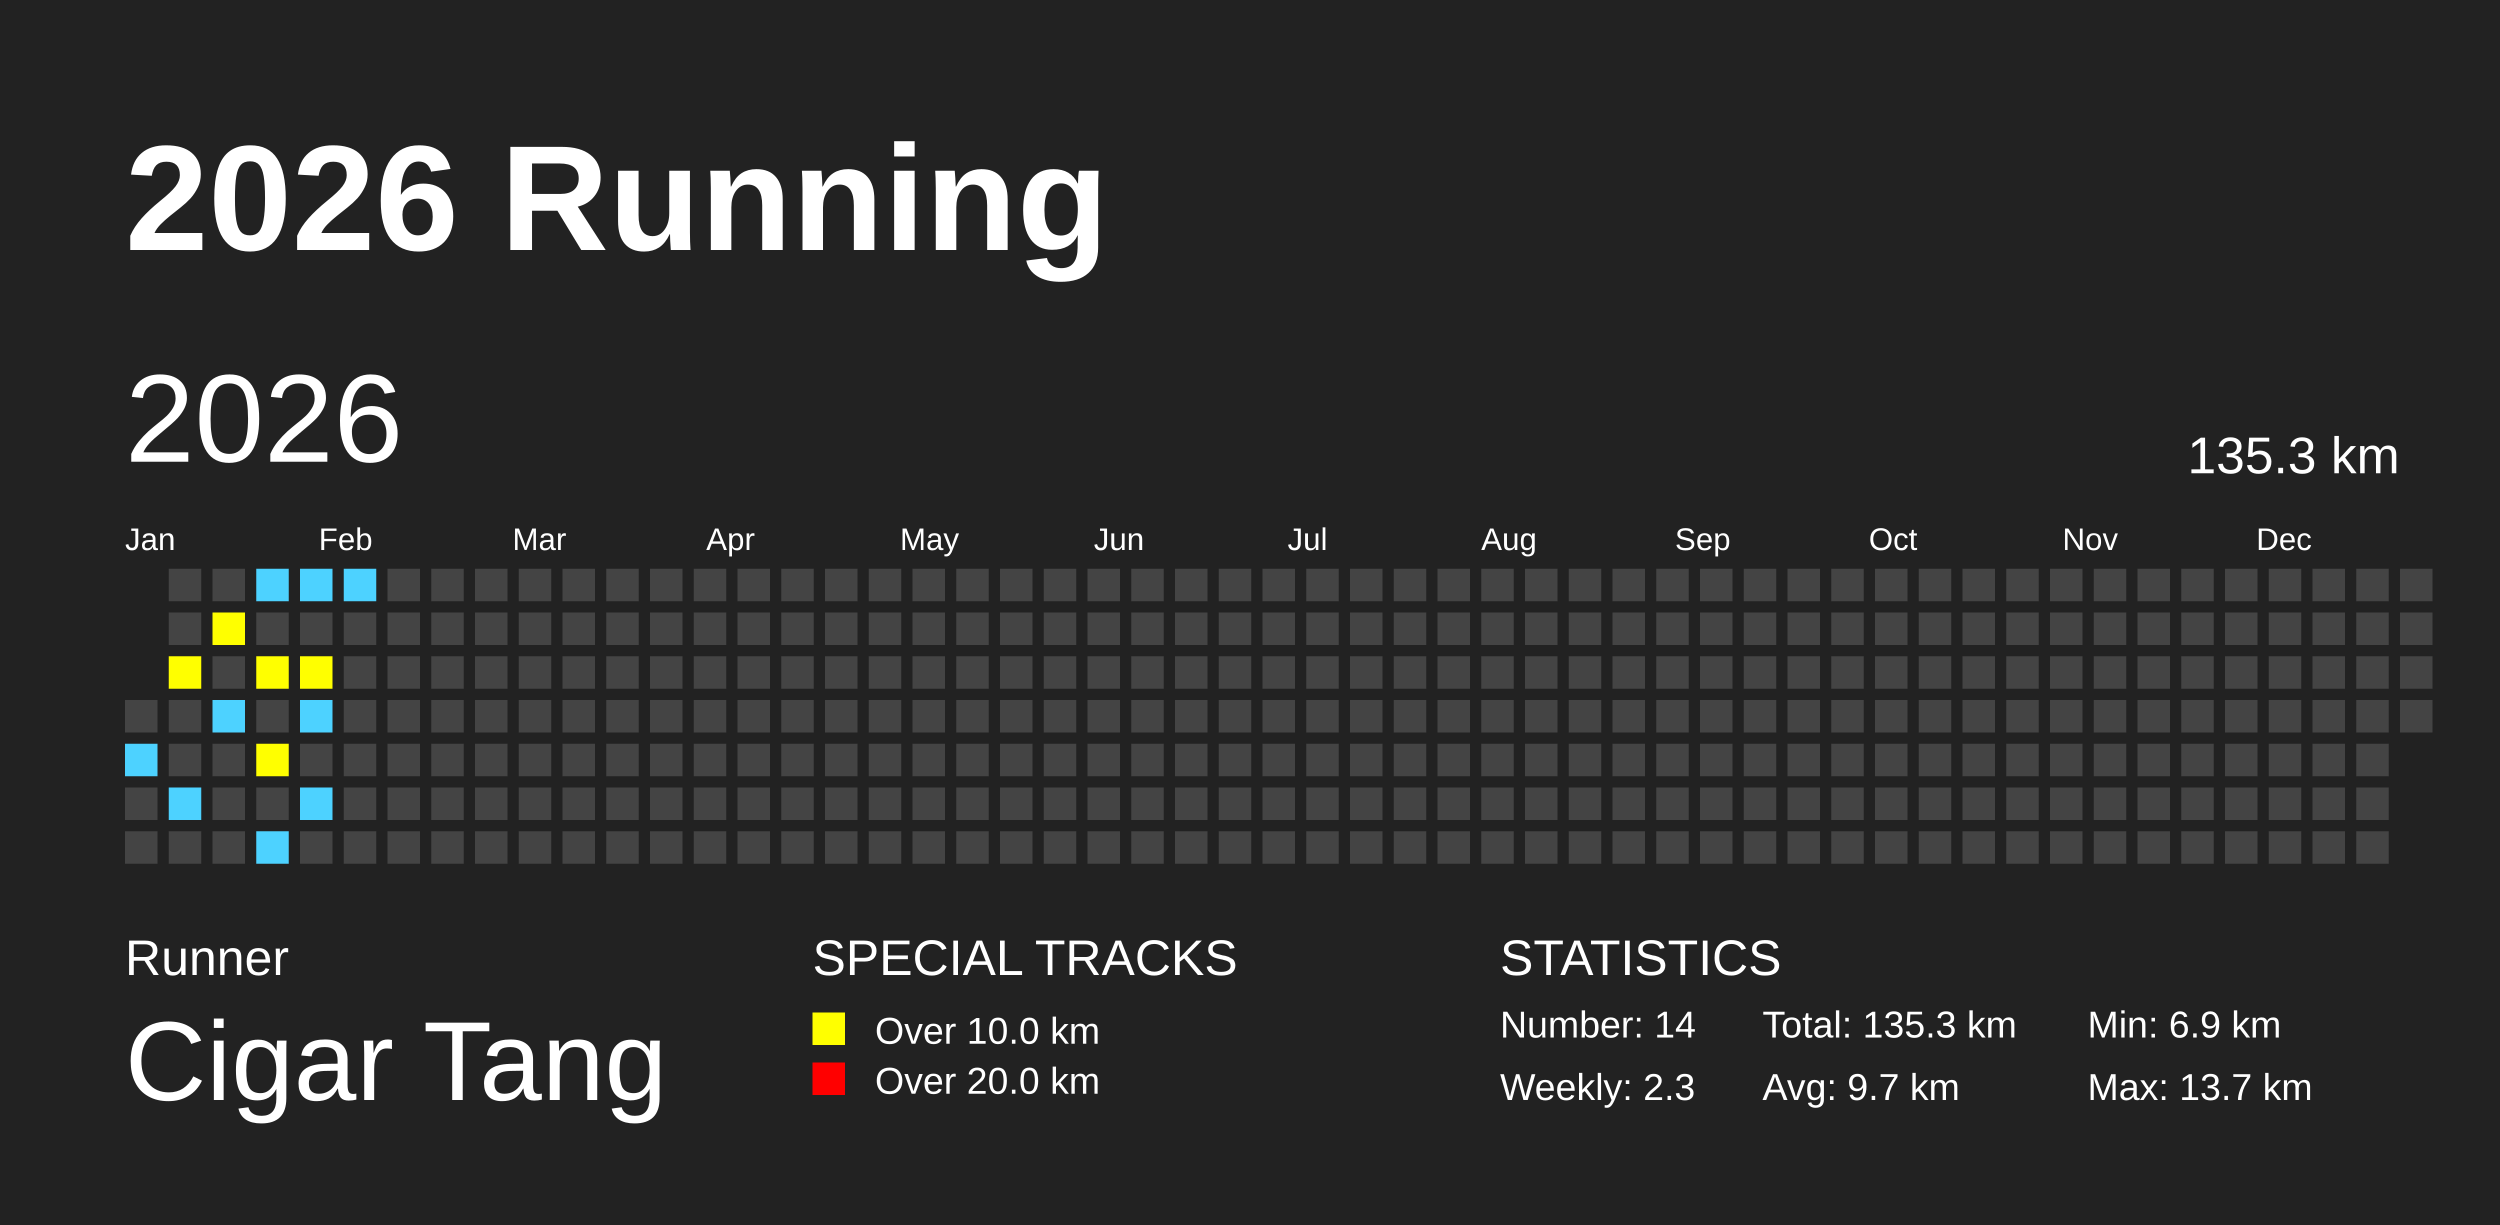
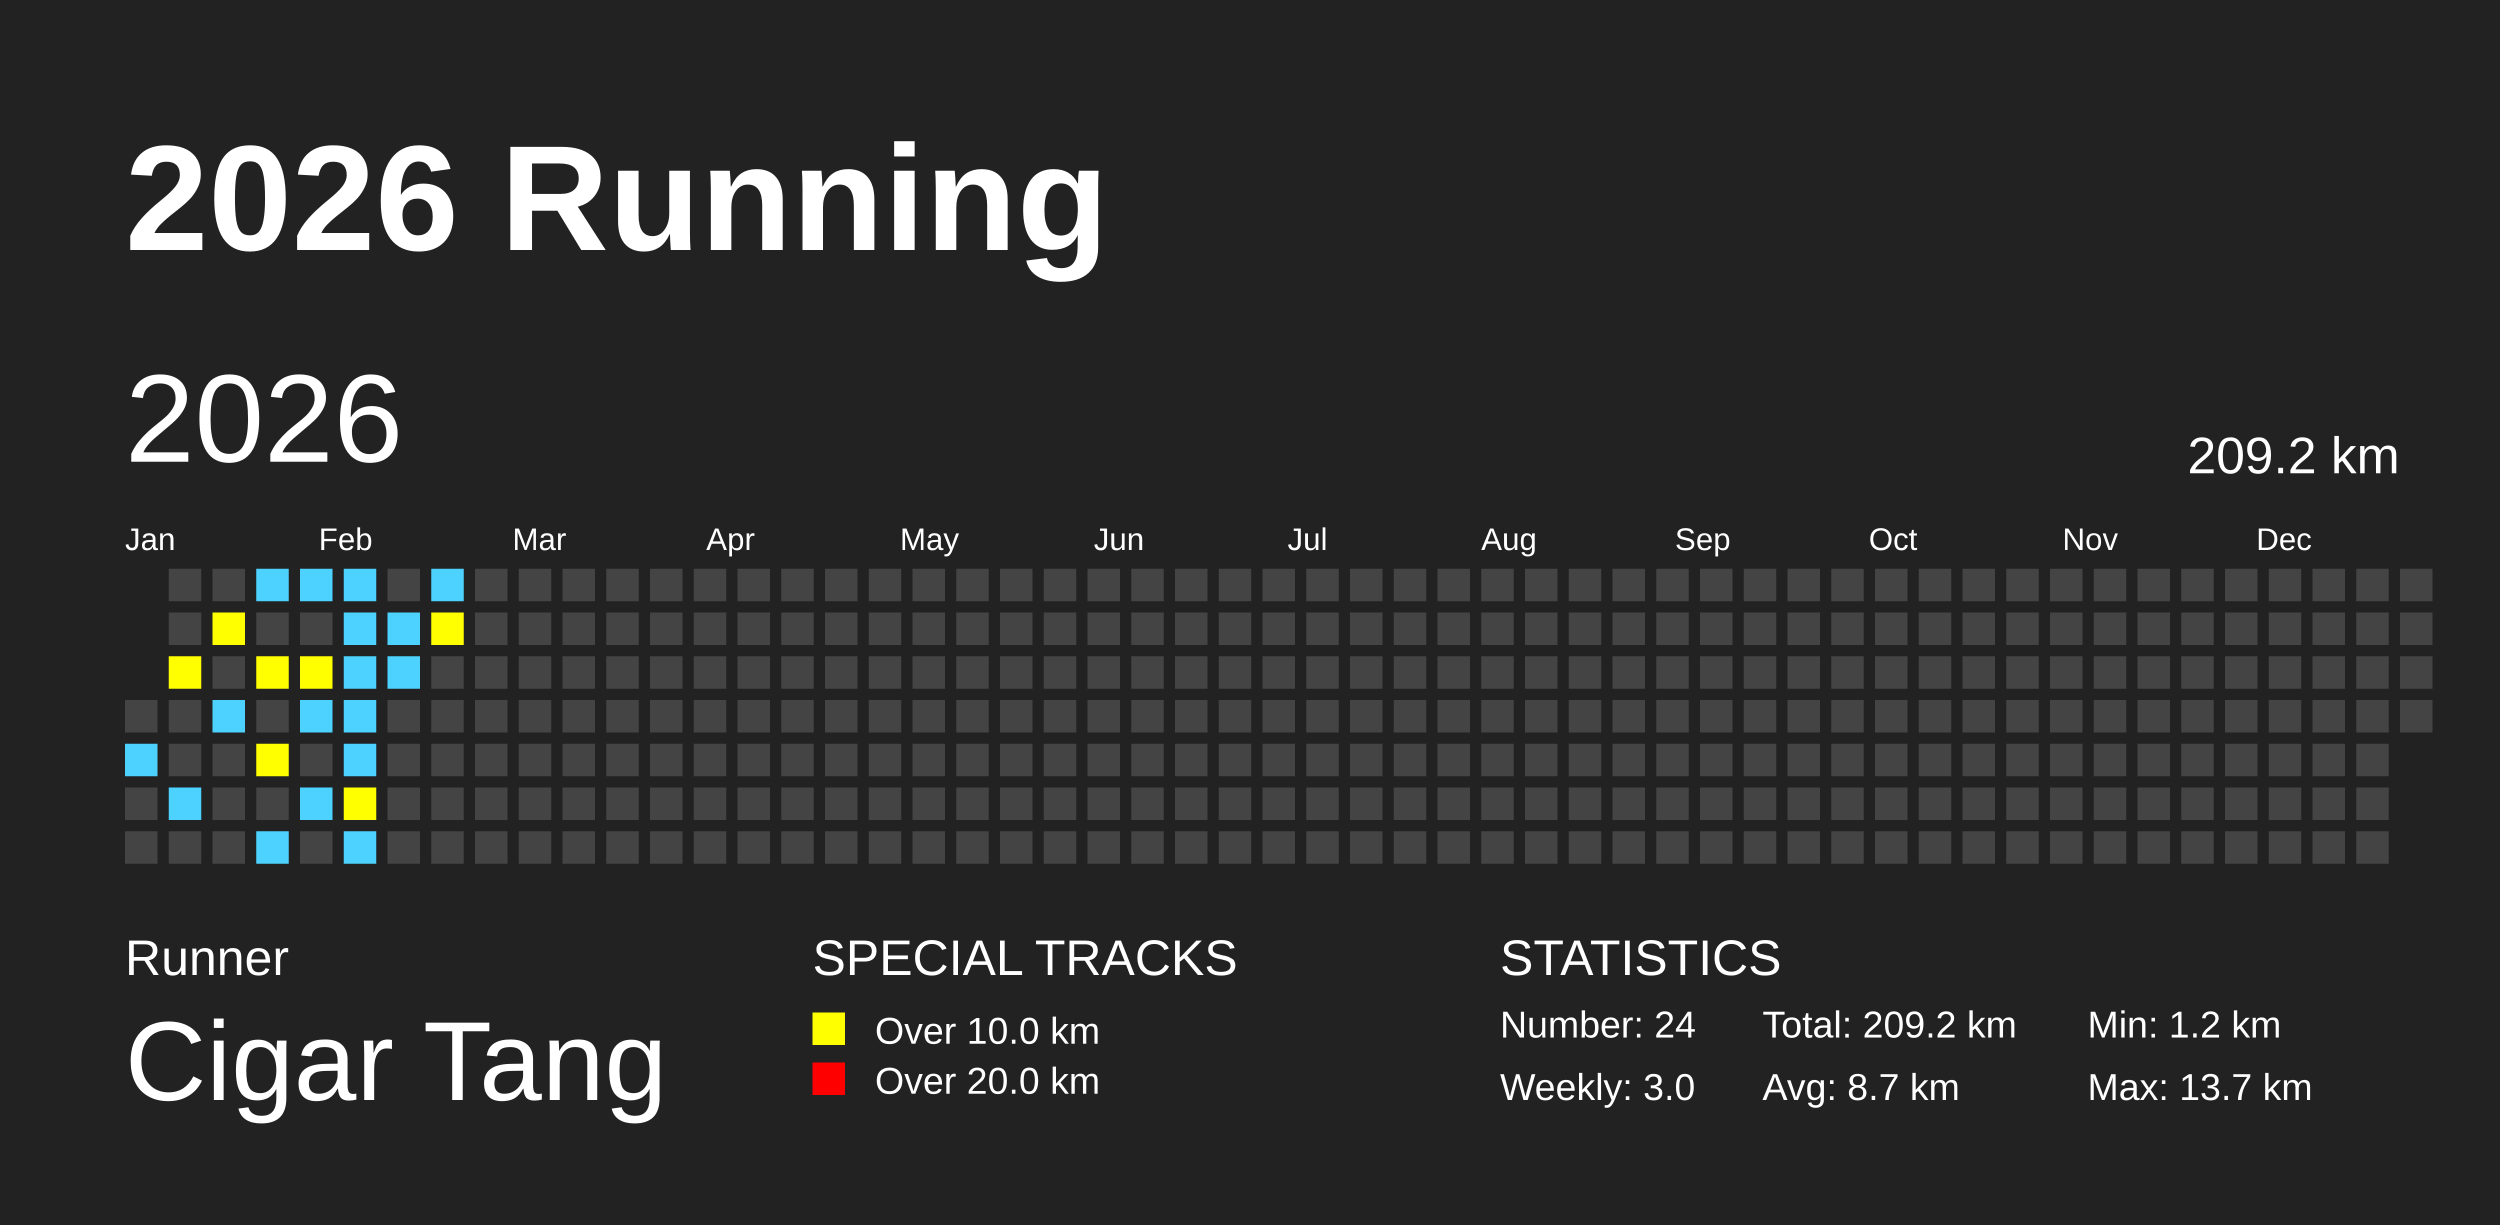
<svg xmlns="http://www.w3.org/2000/svg" baseProfile="full" height="98mm" version="1.1" viewBox="0,0,200,98" width="200mm">
  <defs />
  <rect fill="#222222" height="98" width="200" x="0" y="0" />
  <text fill="#FFFFFF" style="font-size:12px; font-family:Arial; font-weight:bold;" x="10" y="20">2026 Running</text>
  <text fill="#FFFFFF" style="font-size:4px; font-family:Arial" x="10" y="78">Runner</text>
  <text fill="#FFFFFF" style="font-size:9px; font-family:Arial" x="10" y="88">Cigar Tang</text>
  <text fill="#FFFFFF" style="font-size:4px; font-family:Arial" x="65" y="78">SPECIAL TRACKS</text>
  <rect fill="yellow" height="2.6" width="2.6" x="65" y="81" />
  <text fill="#FFFFFF" style="font-size:3px; font-family:Arial" x="70" y="83.5">Over 10.0 km</text>
  <rect fill="red" height="2.6" width="2.6" x="65" y="85" />
  <text fill="#FFFFFF" style="font-size:3px; font-family:Arial" x="70" y="87.5">Over 20.0 km</text>
  <text fill="#FFFFFF" style="font-size:4px; font-family:Arial" x="120" y="78">STATISTICS</text>
-   <text fill="#FFFFFF" style="font-size:3px; font-family:Arial" x="120" y="83">Number: 14</text>
-   <text fill="#FFFFFF" style="font-size:3px; font-family:Arial" x="120" y="88">Weekly: 2.3</text>
-   <text fill="#FFFFFF" style="font-size:3px; font-family:Arial" x="141" y="83">Total: 135.3 km</text>
-   <text fill="#FFFFFF" style="font-size:3px; font-family:Arial" x="141" y="88">Avg: 9.7 km</text>
-   <text fill="#FFFFFF" style="font-size:3px; font-family:Arial" x="167" y="83">Min: 6.9 km</text>
+   <text fill="#FFFFFF" style="font-size:3px; font-family:Arial" x="120" y="83">Number: 24</text>
+   <text fill="#FFFFFF" style="font-size:3px; font-family:Arial" x="120" y="88">Weekly: 3.0</text>
+   <text fill="#FFFFFF" style="font-size:3px; font-family:Arial" x="141" y="83">Total: 209.2 km</text>
+   <text fill="#FFFFFF" style="font-size:3px; font-family:Arial" x="141" y="88">Avg: 8.7 km</text>
+   <text fill="#FFFFFF" style="font-size:3px; font-family:Arial" x="167" y="83">Min: 1.2 km</text>
  <text fill="#FFFFFF" style="font-size:3px; font-family:Arial" x="167" y="88">Max: 13.7 km</text>
  <text dominant-baseline="hanging" fill="#FFFFFF" style="font-size:10.0px; font-family:Arial;" x="10" y="30">2026</text>
-   <text dominant-baseline="hanging" fill="#FFFFFF" style="font-size:4.125px; font-family:Arial;" x="175" y="35">135.3 km</text>
+   <text dominant-baseline="hanging" fill="#FFFFFF" style="font-size:4.125px; font-family:Arial;" x="175" y="35">209.2 km</text>
  <text fill="#FFFFFF" style="font-size:2.5px; font-family:Arial" x="10.0" y="44">Jan</text>
  <text fill="#FFFFFF" style="font-size:2.5px; font-family:Arial" x="25.5" y="44">Feb</text>
  <text fill="#FFFFFF" style="font-size:2.5px; font-family:Arial" x="41.0" y="44">Mar</text>
  <text fill="#FFFFFF" style="font-size:2.5px; font-family:Arial" x="56.5" y="44">Apr</text>
  <text fill="#FFFFFF" style="font-size:2.5px; font-family:Arial" x="72.0" y="44">May</text>
  <text fill="#FFFFFF" style="font-size:2.5px; font-family:Arial" x="87.5" y="44">Jun</text>
  <text fill="#FFFFFF" style="font-size:2.5px; font-family:Arial" x="103.0" y="44">Jul</text>
  <text fill="#FFFFFF" style="font-size:2.5px; font-family:Arial" x="118.5" y="44">Aug</text>
  <text fill="#FFFFFF" style="font-size:2.5px; font-family:Arial" x="134.0" y="44">Sep</text>
  <text fill="#FFFFFF" style="font-size:2.5px; font-family:Arial" x="149.5" y="44">Oct</text>
  <text fill="#FFFFFF" style="font-size:2.5px; font-family:Arial" x="165.0" y="44">Nov</text>
  <text fill="#FFFFFF" style="font-size:2.5px; font-family:Arial" x="180.5" y="44">Dec</text>
  <rect fill="#444444" height="2.6" width="2.6" x="10.0" y="56.0" />
  <rect fill="#4DD2FF" height="2.6" width="2.6" x="10.0" y="59.5" />
  <rect fill="#444444" height="2.6" width="2.6" x="10.0" y="63.0" />
  <rect fill="#444444" height="2.6" width="2.6" x="10.0" y="66.5" />
  <rect fill="#444444" height="2.6" width="2.6" x="13.5" y="45.5" />
  <rect fill="#444444" height="2.6" width="2.6" x="13.5" y="49.0" />
  <rect fill="yellow" height="2.6" width="2.6" x="13.5" y="52.5" />
  <rect fill="#444444" height="2.6" width="2.6" x="13.5" y="56.0" />
  <rect fill="#444444" height="2.6" width="2.6" x="13.5" y="59.5" />
  <rect fill="#4DD2FF" height="2.6" width="2.6" x="13.5" y="63.0" />
  <rect fill="#444444" height="2.6" width="2.6" x="13.5" y="66.5" />
  <rect fill="#444444" height="2.6" width="2.6" x="17.0" y="45.5" />
  <rect fill="yellow" height="2.6" width="2.6" x="17.0" y="49.0" />
  <rect fill="#444444" height="2.6" width="2.6" x="17.0" y="52.5" />
  <rect fill="#4DD2FF" height="2.6" width="2.6" x="17.0" y="56.0" />
  <rect fill="#444444" height="2.6" width="2.6" x="17.0" y="59.5" />
  <rect fill="#444444" height="2.6" width="2.6" x="17.0" y="63.0" />
  <rect fill="#444444" height="2.6" width="2.6" x="17.0" y="66.5" />
  <rect fill="#4DD2FF" height="2.6" width="2.6" x="20.5" y="45.5" />
  <rect fill="#444444" height="2.6" width="2.6" x="20.5" y="49.0" />
  <rect fill="yellow" height="2.6" width="2.6" x="20.5" y="52.5" />
  <rect fill="#444444" height="2.6" width="2.6" x="20.5" y="56.0" />
  <rect fill="yellow" height="2.6" width="2.6" x="20.5" y="59.5" />
  <rect fill="#444444" height="2.6" width="2.6" x="20.5" y="63.0" />
  <rect fill="#4DD2FF" height="2.6" width="2.6" x="20.5" y="66.5" />
  <rect fill="#4DD2FF" height="2.6" width="2.6" x="24.0" y="45.5" />
  <rect fill="#444444" height="2.6" width="2.6" x="24.0" y="49.0" />
  <rect fill="yellow" height="2.6" width="2.6" x="24.0" y="52.5" />
  <rect fill="#4DD2FF" height="2.6" width="2.6" x="24.0" y="56.0" />
  <rect fill="#444444" height="2.6" width="2.6" x="24.0" y="59.5" />
  <rect fill="#4DD2FF" height="2.6" width="2.6" x="24.0" y="63.0" />
  <rect fill="#444444" height="2.6" width="2.6" x="24.0" y="66.5" />
  <rect fill="#4DD2FF" height="2.6" width="2.6" x="27.5" y="45.5" />
-   <rect fill="#444444" height="2.6" width="2.6" x="27.5" y="49.0" />
-   <rect fill="#444444" height="2.6" width="2.6" x="27.5" y="52.5" />
-   <rect fill="#444444" height="2.6" width="2.6" x="27.5" y="56.0" />
-   <rect fill="#444444" height="2.6" width="2.6" x="27.5" y="59.5" />
-   <rect fill="#444444" height="2.6" width="2.6" x="27.5" y="63.0" />
-   <rect fill="#444444" height="2.6" width="2.6" x="27.5" y="66.5" />
+   <rect fill="#4DD2FF" height="2.6" width="2.6" x="27.5" y="49.0" />
+   <rect fill="#4DD2FF" height="2.6" width="2.6" x="27.5" y="52.5" />
+   <rect fill="#4DD2FF" height="2.6" width="2.6" x="27.5" y="56.0" />
+   <rect fill="#4DD2FF" height="2.6" width="2.6" x="27.5" y="59.5" />
+   <rect fill="yellow" height="2.6" width="2.6" x="27.5" y="63.0" />
+   <rect fill="#4DD2FF" height="2.6" width="2.6" x="27.5" y="66.5" />
  <rect fill="#444444" height="2.6" width="2.6" x="31.0" y="45.5" />
-   <rect fill="#444444" height="2.6" width="2.6" x="31.0" y="49.0" />
-   <rect fill="#444444" height="2.6" width="2.6" x="31.0" y="52.5" />
+   <rect fill="#4DD2FF" height="2.6" width="2.6" x="31.0" y="49.0" />
+   <rect fill="#4DD2FF" height="2.6" width="2.6" x="31.0" y="52.5" />
  <rect fill="#444444" height="2.6" width="2.6" x="31.0" y="56.0" />
  <rect fill="#444444" height="2.6" width="2.6" x="31.0" y="59.5" />
  <rect fill="#444444" height="2.6" width="2.6" x="31.0" y="63.0" />
  <rect fill="#444444" height="2.6" width="2.6" x="31.0" y="66.5" />
-   <rect fill="#444444" height="2.6" width="2.6" x="34.5" y="45.5" />
-   <rect fill="#444444" height="2.6" width="2.6" x="34.5" y="49.0" />
+   <rect fill="#4DD2FF" height="2.6" width="2.6" x="34.5" y="45.5" />
+   <rect fill="yellow" height="2.6" width="2.6" x="34.5" y="49.0" />
  <rect fill="#444444" height="2.6" width="2.6" x="34.5" y="52.5" />
  <rect fill="#444444" height="2.6" width="2.6" x="34.5" y="56.0" />
  <rect fill="#444444" height="2.6" width="2.6" x="34.5" y="59.5" />
  <rect fill="#444444" height="2.6" width="2.6" x="34.5" y="63.0" />
  <rect fill="#444444" height="2.6" width="2.6" x="34.5" y="66.5" />
  <rect fill="#444444" height="2.6" width="2.6" x="38.0" y="45.5" />
  <rect fill="#444444" height="2.6" width="2.6" x="38.0" y="49.0" />
  <rect fill="#444444" height="2.6" width="2.6" x="38.0" y="52.5" />
  <rect fill="#444444" height="2.6" width="2.6" x="38.0" y="56.0" />
  <rect fill="#444444" height="2.6" width="2.6" x="38.0" y="59.5" />
  <rect fill="#444444" height="2.6" width="2.6" x="38.0" y="63.0" />
  <rect fill="#444444" height="2.6" width="2.6" x="38.0" y="66.5" />
  <rect fill="#444444" height="2.6" width="2.6" x="41.5" y="45.5" />
  <rect fill="#444444" height="2.6" width="2.6" x="41.5" y="49.0" />
  <rect fill="#444444" height="2.6" width="2.6" x="41.5" y="52.5" />
  <rect fill="#444444" height="2.6" width="2.6" x="41.5" y="56.0" />
  <rect fill="#444444" height="2.6" width="2.6" x="41.5" y="59.5" />
  <rect fill="#444444" height="2.6" width="2.6" x="41.5" y="63.0" />
  <rect fill="#444444" height="2.6" width="2.6" x="41.5" y="66.5" />
  <rect fill="#444444" height="2.6" width="2.6" x="45.0" y="45.5" />
  <rect fill="#444444" height="2.6" width="2.6" x="45.0" y="49.0" />
  <rect fill="#444444" height="2.6" width="2.6" x="45.0" y="52.5" />
  <rect fill="#444444" height="2.6" width="2.6" x="45.0" y="56.0" />
  <rect fill="#444444" height="2.6" width="2.6" x="45.0" y="59.5" />
  <rect fill="#444444" height="2.6" width="2.6" x="45.0" y="63.0" />
  <rect fill="#444444" height="2.6" width="2.6" x="45.0" y="66.5" />
  <rect fill="#444444" height="2.6" width="2.6" x="48.5" y="45.5" />
  <rect fill="#444444" height="2.6" width="2.6" x="48.5" y="49.0" />
  <rect fill="#444444" height="2.6" width="2.6" x="48.5" y="52.5" />
  <rect fill="#444444" height="2.6" width="2.6" x="48.5" y="56.0" />
  <rect fill="#444444" height="2.6" width="2.6" x="48.5" y="59.5" />
  <rect fill="#444444" height="2.6" width="2.6" x="48.5" y="63.0" />
  <rect fill="#444444" height="2.6" width="2.6" x="48.5" y="66.5" />
  <rect fill="#444444" height="2.6" width="2.6" x="52.0" y="45.5" />
  <rect fill="#444444" height="2.6" width="2.6" x="52.0" y="49.0" />
  <rect fill="#444444" height="2.6" width="2.6" x="52.0" y="52.5" />
  <rect fill="#444444" height="2.6" width="2.6" x="52.0" y="56.0" />
  <rect fill="#444444" height="2.6" width="2.6" x="52.0" y="59.5" />
  <rect fill="#444444" height="2.6" width="2.6" x="52.0" y="63.0" />
  <rect fill="#444444" height="2.6" width="2.6" x="52.0" y="66.5" />
  <rect fill="#444444" height="2.6" width="2.6" x="55.5" y="45.5" />
  <rect fill="#444444" height="2.6" width="2.6" x="55.5" y="49.0" />
  <rect fill="#444444" height="2.6" width="2.6" x="55.5" y="52.5" />
  <rect fill="#444444" height="2.6" width="2.6" x="55.5" y="56.0" />
  <rect fill="#444444" height="2.6" width="2.6" x="55.5" y="59.5" />
  <rect fill="#444444" height="2.6" width="2.6" x="55.5" y="63.0" />
  <rect fill="#444444" height="2.6" width="2.6" x="55.5" y="66.5" />
  <rect fill="#444444" height="2.6" width="2.6" x="59.0" y="45.5" />
  <rect fill="#444444" height="2.6" width="2.6" x="59.0" y="49.0" />
  <rect fill="#444444" height="2.6" width="2.6" x="59.0" y="52.5" />
  <rect fill="#444444" height="2.6" width="2.6" x="59.0" y="56.0" />
  <rect fill="#444444" height="2.6" width="2.6" x="59.0" y="59.5" />
  <rect fill="#444444" height="2.6" width="2.6" x="59.0" y="63.0" />
  <rect fill="#444444" height="2.6" width="2.6" x="59.0" y="66.5" />
  <rect fill="#444444" height="2.6" width="2.6" x="62.5" y="45.5" />
  <rect fill="#444444" height="2.6" width="2.6" x="62.5" y="49.0" />
  <rect fill="#444444" height="2.6" width="2.6" x="62.5" y="52.5" />
  <rect fill="#444444" height="2.6" width="2.6" x="62.5" y="56.0" />
  <rect fill="#444444" height="2.6" width="2.6" x="62.5" y="59.5" />
  <rect fill="#444444" height="2.6" width="2.6" x="62.5" y="63.0" />
  <rect fill="#444444" height="2.6" width="2.6" x="62.5" y="66.5" />
  <rect fill="#444444" height="2.6" width="2.6" x="66.0" y="45.5" />
  <rect fill="#444444" height="2.6" width="2.6" x="66.0" y="49.0" />
  <rect fill="#444444" height="2.6" width="2.6" x="66.0" y="52.5" />
  <rect fill="#444444" height="2.6" width="2.6" x="66.0" y="56.0" />
  <rect fill="#444444" height="2.6" width="2.6" x="66.0" y="59.5" />
  <rect fill="#444444" height="2.6" width="2.6" x="66.0" y="63.0" />
  <rect fill="#444444" height="2.6" width="2.6" x="66.0" y="66.5" />
  <rect fill="#444444" height="2.6" width="2.6" x="69.5" y="45.5" />
  <rect fill="#444444" height="2.6" width="2.6" x="69.5" y="49.0" />
  <rect fill="#444444" height="2.6" width="2.6" x="69.5" y="52.5" />
  <rect fill="#444444" height="2.6" width="2.6" x="69.5" y="56.0" />
  <rect fill="#444444" height="2.6" width="2.6" x="69.5" y="59.5" />
  <rect fill="#444444" height="2.6" width="2.6" x="69.5" y="63.0" />
  <rect fill="#444444" height="2.6" width="2.6" x="69.5" y="66.5" />
  <rect fill="#444444" height="2.6" width="2.6" x="73.0" y="45.5" />
  <rect fill="#444444" height="2.6" width="2.6" x="73.0" y="49.0" />
  <rect fill="#444444" height="2.6" width="2.6" x="73.0" y="52.5" />
  <rect fill="#444444" height="2.6" width="2.6" x="73.0" y="56.0" />
  <rect fill="#444444" height="2.6" width="2.6" x="73.0" y="59.5" />
  <rect fill="#444444" height="2.6" width="2.6" x="73.0" y="63.0" />
  <rect fill="#444444" height="2.6" width="2.6" x="73.0" y="66.5" />
  <rect fill="#444444" height="2.6" width="2.6" x="76.5" y="45.5" />
  <rect fill="#444444" height="2.6" width="2.6" x="76.5" y="49.0" />
  <rect fill="#444444" height="2.6" width="2.6" x="76.5" y="52.5" />
  <rect fill="#444444" height="2.6" width="2.6" x="76.5" y="56.0" />
  <rect fill="#444444" height="2.6" width="2.6" x="76.5" y="59.5" />
  <rect fill="#444444" height="2.6" width="2.6" x="76.5" y="63.0" />
  <rect fill="#444444" height="2.6" width="2.6" x="76.5" y="66.5" />
  <rect fill="#444444" height="2.6" width="2.6" x="80.0" y="45.5" />
  <rect fill="#444444" height="2.6" width="2.6" x="80.0" y="49.0" />
  <rect fill="#444444" height="2.6" width="2.6" x="80.0" y="52.5" />
  <rect fill="#444444" height="2.6" width="2.6" x="80.0" y="56.0" />
  <rect fill="#444444" height="2.6" width="2.6" x="80.0" y="59.5" />
  <rect fill="#444444" height="2.6" width="2.6" x="80.0" y="63.0" />
  <rect fill="#444444" height="2.6" width="2.6" x="80.0" y="66.5" />
  <rect fill="#444444" height="2.6" width="2.6" x="83.5" y="45.5" />
  <rect fill="#444444" height="2.6" width="2.6" x="83.5" y="49.0" />
  <rect fill="#444444" height="2.6" width="2.6" x="83.5" y="52.5" />
  <rect fill="#444444" height="2.6" width="2.6" x="83.5" y="56.0" />
  <rect fill="#444444" height="2.6" width="2.6" x="83.5" y="59.5" />
  <rect fill="#444444" height="2.6" width="2.6" x="83.5" y="63.0" />
  <rect fill="#444444" height="2.6" width="2.6" x="83.5" y="66.5" />
  <rect fill="#444444" height="2.6" width="2.6" x="87.0" y="45.5" />
  <rect fill="#444444" height="2.6" width="2.6" x="87.0" y="49.0" />
  <rect fill="#444444" height="2.6" width="2.6" x="87.0" y="52.5" />
  <rect fill="#444444" height="2.6" width="2.6" x="87.0" y="56.0" />
  <rect fill="#444444" height="2.6" width="2.6" x="87.0" y="59.5" />
  <rect fill="#444444" height="2.6" width="2.6" x="87.0" y="63.0" />
  <rect fill="#444444" height="2.6" width="2.6" x="87.0" y="66.5" />
  <rect fill="#444444" height="2.6" width="2.6" x="90.5" y="45.5" />
  <rect fill="#444444" height="2.6" width="2.6" x="90.5" y="49.0" />
  <rect fill="#444444" height="2.6" width="2.6" x="90.5" y="52.5" />
  <rect fill="#444444" height="2.6" width="2.6" x="90.5" y="56.0" />
  <rect fill="#444444" height="2.6" width="2.6" x="90.5" y="59.5" />
  <rect fill="#444444" height="2.6" width="2.6" x="90.5" y="63.0" />
  <rect fill="#444444" height="2.6" width="2.6" x="90.5" y="66.5" />
  <rect fill="#444444" height="2.6" width="2.6" x="94.0" y="45.5" />
  <rect fill="#444444" height="2.6" width="2.6" x="94.0" y="49.0" />
  <rect fill="#444444" height="2.6" width="2.6" x="94.0" y="52.5" />
  <rect fill="#444444" height="2.6" width="2.6" x="94.0" y="56.0" />
  <rect fill="#444444" height="2.6" width="2.6" x="94.0" y="59.5" />
  <rect fill="#444444" height="2.6" width="2.6" x="94.0" y="63.0" />
  <rect fill="#444444" height="2.6" width="2.6" x="94.0" y="66.5" />
  <rect fill="#444444" height="2.6" width="2.6" x="97.5" y="45.5" />
  <rect fill="#444444" height="2.6" width="2.6" x="97.5" y="49.0" />
  <rect fill="#444444" height="2.6" width="2.6" x="97.5" y="52.5" />
  <rect fill="#444444" height="2.6" width="2.6" x="97.5" y="56.0" />
  <rect fill="#444444" height="2.6" width="2.6" x="97.5" y="59.5" />
  <rect fill="#444444" height="2.6" width="2.6" x="97.5" y="63.0" />
  <rect fill="#444444" height="2.6" width="2.6" x="97.5" y="66.5" />
  <rect fill="#444444" height="2.6" width="2.6" x="101.0" y="45.5" />
  <rect fill="#444444" height="2.6" width="2.6" x="101.0" y="49.0" />
  <rect fill="#444444" height="2.6" width="2.6" x="101.0" y="52.5" />
  <rect fill="#444444" height="2.6" width="2.6" x="101.0" y="56.0" />
  <rect fill="#444444" height="2.6" width="2.6" x="101.0" y="59.5" />
  <rect fill="#444444" height="2.6" width="2.6" x="101.0" y="63.0" />
  <rect fill="#444444" height="2.6" width="2.6" x="101.0" y="66.5" />
  <rect fill="#444444" height="2.6" width="2.6" x="104.5" y="45.5" />
  <rect fill="#444444" height="2.6" width="2.6" x="104.5" y="49.0" />
  <rect fill="#444444" height="2.6" width="2.6" x="104.5" y="52.5" />
  <rect fill="#444444" height="2.6" width="2.6" x="104.5" y="56.0" />
  <rect fill="#444444" height="2.6" width="2.6" x="104.5" y="59.5" />
  <rect fill="#444444" height="2.6" width="2.6" x="104.5" y="63.0" />
  <rect fill="#444444" height="2.6" width="2.6" x="104.5" y="66.5" />
  <rect fill="#444444" height="2.6" width="2.6" x="108.0" y="45.5" />
  <rect fill="#444444" height="2.6" width="2.6" x="108.0" y="49.0" />
  <rect fill="#444444" height="2.6" width="2.6" x="108.0" y="52.5" />
  <rect fill="#444444" height="2.6" width="2.6" x="108.0" y="56.0" />
  <rect fill="#444444" height="2.6" width="2.6" x="108.0" y="59.5" />
  <rect fill="#444444" height="2.6" width="2.6" x="108.0" y="63.0" />
  <rect fill="#444444" height="2.6" width="2.6" x="108.0" y="66.5" />
  <rect fill="#444444" height="2.6" width="2.6" x="111.5" y="45.5" />
  <rect fill="#444444" height="2.6" width="2.6" x="111.5" y="49.0" />
  <rect fill="#444444" height="2.6" width="2.6" x="111.5" y="52.5" />
  <rect fill="#444444" height="2.6" width="2.6" x="111.5" y="56.0" />
  <rect fill="#444444" height="2.6" width="2.6" x="111.5" y="59.5" />
  <rect fill="#444444" height="2.6" width="2.6" x="111.5" y="63.0" />
  <rect fill="#444444" height="2.6" width="2.6" x="111.5" y="66.5" />
  <rect fill="#444444" height="2.6" width="2.6" x="115.0" y="45.5" />
  <rect fill="#444444" height="2.6" width="2.6" x="115.0" y="49.0" />
  <rect fill="#444444" height="2.6" width="2.6" x="115.0" y="52.5" />
  <rect fill="#444444" height="2.6" width="2.6" x="115.0" y="56.0" />
  <rect fill="#444444" height="2.6" width="2.6" x="115.0" y="59.5" />
  <rect fill="#444444" height="2.6" width="2.6" x="115.0" y="63.0" />
  <rect fill="#444444" height="2.6" width="2.6" x="115.0" y="66.5" />
  <rect fill="#444444" height="2.6" width="2.6" x="118.5" y="45.5" />
  <rect fill="#444444" height="2.6" width="2.6" x="118.5" y="49.0" />
  <rect fill="#444444" height="2.6" width="2.6" x="118.5" y="52.5" />
  <rect fill="#444444" height="2.6" width="2.6" x="118.5" y="56.0" />
  <rect fill="#444444" height="2.6" width="2.6" x="118.5" y="59.5" />
  <rect fill="#444444" height="2.6" width="2.6" x="118.5" y="63.0" />
  <rect fill="#444444" height="2.6" width="2.6" x="118.5" y="66.5" />
  <rect fill="#444444" height="2.6" width="2.6" x="122.0" y="45.5" />
  <rect fill="#444444" height="2.6" width="2.6" x="122.0" y="49.0" />
  <rect fill="#444444" height="2.6" width="2.6" x="122.0" y="52.5" />
  <rect fill="#444444" height="2.6" width="2.6" x="122.0" y="56.0" />
  <rect fill="#444444" height="2.6" width="2.6" x="122.0" y="59.5" />
  <rect fill="#444444" height="2.6" width="2.6" x="122.0" y="63.0" />
  <rect fill="#444444" height="2.6" width="2.6" x="122.0" y="66.5" />
  <rect fill="#444444" height="2.6" width="2.6" x="125.5" y="45.5" />
  <rect fill="#444444" height="2.6" width="2.6" x="125.5" y="49.0" />
  <rect fill="#444444" height="2.6" width="2.6" x="125.5" y="52.5" />
  <rect fill="#444444" height="2.6" width="2.6" x="125.5" y="56.0" />
  <rect fill="#444444" height="2.6" width="2.6" x="125.5" y="59.5" />
  <rect fill="#444444" height="2.6" width="2.6" x="125.5" y="63.0" />
  <rect fill="#444444" height="2.6" width="2.6" x="125.5" y="66.5" />
  <rect fill="#444444" height="2.6" width="2.6" x="129.0" y="45.5" />
  <rect fill="#444444" height="2.6" width="2.6" x="129.0" y="49.0" />
  <rect fill="#444444" height="2.6" width="2.6" x="129.0" y="52.5" />
  <rect fill="#444444" height="2.6" width="2.6" x="129.0" y="56.0" />
  <rect fill="#444444" height="2.6" width="2.6" x="129.0" y="59.5" />
  <rect fill="#444444" height="2.6" width="2.6" x="129.0" y="63.0" />
  <rect fill="#444444" height="2.6" width="2.6" x="129.0" y="66.5" />
  <rect fill="#444444" height="2.6" width="2.6" x="132.5" y="45.5" />
  <rect fill="#444444" height="2.6" width="2.6" x="132.5" y="49.0" />
  <rect fill="#444444" height="2.6" width="2.6" x="132.5" y="52.5" />
  <rect fill="#444444" height="2.6" width="2.6" x="132.5" y="56.0" />
  <rect fill="#444444" height="2.6" width="2.6" x="132.5" y="59.5" />
  <rect fill="#444444" height="2.6" width="2.6" x="132.5" y="63.0" />
  <rect fill="#444444" height="2.6" width="2.6" x="132.5" y="66.5" />
  <rect fill="#444444" height="2.6" width="2.6" x="136.0" y="45.5" />
  <rect fill="#444444" height="2.6" width="2.6" x="136.0" y="49.0" />
  <rect fill="#444444" height="2.6" width="2.6" x="136.0" y="52.5" />
  <rect fill="#444444" height="2.6" width="2.6" x="136.0" y="56.0" />
  <rect fill="#444444" height="2.6" width="2.6" x="136.0" y="59.5" />
  <rect fill="#444444" height="2.6" width="2.6" x="136.0" y="63.0" />
  <rect fill="#444444" height="2.6" width="2.6" x="136.0" y="66.5" />
  <rect fill="#444444" height="2.6" width="2.6" x="139.5" y="45.5" />
  <rect fill="#444444" height="2.6" width="2.6" x="139.5" y="49.0" />
  <rect fill="#444444" height="2.6" width="2.6" x="139.5" y="52.5" />
  <rect fill="#444444" height="2.6" width="2.6" x="139.5" y="56.0" />
  <rect fill="#444444" height="2.6" width="2.6" x="139.5" y="59.5" />
  <rect fill="#444444" height="2.6" width="2.6" x="139.5" y="63.0" />
  <rect fill="#444444" height="2.6" width="2.6" x="139.5" y="66.5" />
  <rect fill="#444444" height="2.6" width="2.6" x="143.0" y="45.5" />
  <rect fill="#444444" height="2.6" width="2.6" x="143.0" y="49.0" />
  <rect fill="#444444" height="2.6" width="2.6" x="143.0" y="52.5" />
  <rect fill="#444444" height="2.6" width="2.6" x="143.0" y="56.0" />
  <rect fill="#444444" height="2.6" width="2.6" x="143.0" y="59.5" />
  <rect fill="#444444" height="2.6" width="2.6" x="143.0" y="63.0" />
  <rect fill="#444444" height="2.6" width="2.6" x="143.0" y="66.5" />
  <rect fill="#444444" height="2.6" width="2.6" x="146.5" y="45.5" />
  <rect fill="#444444" height="2.6" width="2.6" x="146.5" y="49.0" />
  <rect fill="#444444" height="2.6" width="2.6" x="146.5" y="52.5" />
  <rect fill="#444444" height="2.6" width="2.6" x="146.5" y="56.0" />
  <rect fill="#444444" height="2.6" width="2.6" x="146.5" y="59.5" />
  <rect fill="#444444" height="2.6" width="2.6" x="146.5" y="63.0" />
  <rect fill="#444444" height="2.6" width="2.6" x="146.5" y="66.5" />
  <rect fill="#444444" height="2.6" width="2.6" x="150.0" y="45.5" />
  <rect fill="#444444" height="2.6" width="2.6" x="150.0" y="49.0" />
  <rect fill="#444444" height="2.6" width="2.6" x="150.0" y="52.5" />
  <rect fill="#444444" height="2.6" width="2.6" x="150.0" y="56.0" />
  <rect fill="#444444" height="2.6" width="2.6" x="150.0" y="59.5" />
  <rect fill="#444444" height="2.6" width="2.6" x="150.0" y="63.0" />
  <rect fill="#444444" height="2.6" width="2.6" x="150.0" y="66.5" />
  <rect fill="#444444" height="2.6" width="2.6" x="153.5" y="45.5" />
  <rect fill="#444444" height="2.6" width="2.6" x="153.5" y="49.0" />
  <rect fill="#444444" height="2.6" width="2.6" x="153.5" y="52.5" />
  <rect fill="#444444" height="2.6" width="2.6" x="153.5" y="56.0" />
  <rect fill="#444444" height="2.6" width="2.6" x="153.5" y="59.5" />
  <rect fill="#444444" height="2.6" width="2.6" x="153.5" y="63.0" />
  <rect fill="#444444" height="2.6" width="2.6" x="153.5" y="66.5" />
  <rect fill="#444444" height="2.6" width="2.6" x="157.0" y="45.5" />
  <rect fill="#444444" height="2.6" width="2.6" x="157.0" y="49.0" />
  <rect fill="#444444" height="2.6" width="2.6" x="157.0" y="52.5" />
  <rect fill="#444444" height="2.6" width="2.6" x="157.0" y="56.0" />
  <rect fill="#444444" height="2.6" width="2.6" x="157.0" y="59.5" />
  <rect fill="#444444" height="2.6" width="2.6" x="157.0" y="63.0" />
  <rect fill="#444444" height="2.6" width="2.6" x="157.0" y="66.5" />
  <rect fill="#444444" height="2.6" width="2.6" x="160.5" y="45.5" />
  <rect fill="#444444" height="2.6" width="2.6" x="160.5" y="49.0" />
  <rect fill="#444444" height="2.6" width="2.6" x="160.5" y="52.5" />
  <rect fill="#444444" height="2.6" width="2.6" x="160.5" y="56.0" />
  <rect fill="#444444" height="2.6" width="2.6" x="160.5" y="59.5" />
  <rect fill="#444444" height="2.6" width="2.6" x="160.5" y="63.0" />
  <rect fill="#444444" height="2.6" width="2.6" x="160.5" y="66.5" />
  <rect fill="#444444" height="2.6" width="2.6" x="164.0" y="45.5" />
  <rect fill="#444444" height="2.6" width="2.6" x="164.0" y="49.0" />
  <rect fill="#444444" height="2.6" width="2.6" x="164.0" y="52.5" />
  <rect fill="#444444" height="2.6" width="2.6" x="164.0" y="56.0" />
  <rect fill="#444444" height="2.6" width="2.6" x="164.0" y="59.5" />
  <rect fill="#444444" height="2.6" width="2.6" x="164.0" y="63.0" />
  <rect fill="#444444" height="2.6" width="2.6" x="164.0" y="66.5" />
  <rect fill="#444444" height="2.6" width="2.6" x="167.5" y="45.5" />
  <rect fill="#444444" height="2.6" width="2.6" x="167.5" y="49.0" />
  <rect fill="#444444" height="2.6" width="2.6" x="167.5" y="52.5" />
  <rect fill="#444444" height="2.6" width="2.6" x="167.5" y="56.0" />
  <rect fill="#444444" height="2.6" width="2.6" x="167.5" y="59.5" />
  <rect fill="#444444" height="2.6" width="2.6" x="167.5" y="63.0" />
  <rect fill="#444444" height="2.6" width="2.6" x="167.5" y="66.5" />
  <rect fill="#444444" height="2.6" width="2.6" x="171.0" y="45.5" />
  <rect fill="#444444" height="2.6" width="2.6" x="171.0" y="49.0" />
  <rect fill="#444444" height="2.6" width="2.6" x="171.0" y="52.5" />
  <rect fill="#444444" height="2.6" width="2.6" x="171.0" y="56.0" />
  <rect fill="#444444" height="2.6" width="2.6" x="171.0" y="59.5" />
  <rect fill="#444444" height="2.6" width="2.6" x="171.0" y="63.0" />
  <rect fill="#444444" height="2.6" width="2.6" x="171.0" y="66.5" />
  <rect fill="#444444" height="2.6" width="2.6" x="174.5" y="45.5" />
  <rect fill="#444444" height="2.6" width="2.6" x="174.5" y="49.0" />
  <rect fill="#444444" height="2.6" width="2.6" x="174.5" y="52.5" />
  <rect fill="#444444" height="2.6" width="2.6" x="174.5" y="56.0" />
  <rect fill="#444444" height="2.6" width="2.6" x="174.5" y="59.5" />
  <rect fill="#444444" height="2.6" width="2.6" x="174.5" y="63.0" />
  <rect fill="#444444" height="2.6" width="2.6" x="174.5" y="66.5" />
  <rect fill="#444444" height="2.6" width="2.6" x="178.0" y="45.5" />
  <rect fill="#444444" height="2.6" width="2.6" x="178.0" y="49.0" />
  <rect fill="#444444" height="2.6" width="2.6" x="178.0" y="52.5" />
  <rect fill="#444444" height="2.6" width="2.6" x="178.0" y="56.0" />
  <rect fill="#444444" height="2.6" width="2.6" x="178.0" y="59.5" />
  <rect fill="#444444" height="2.6" width="2.6" x="178.0" y="63.0" />
  <rect fill="#444444" height="2.6" width="2.6" x="178.0" y="66.5" />
  <rect fill="#444444" height="2.6" width="2.6" x="181.5" y="45.5" />
  <rect fill="#444444" height="2.6" width="2.6" x="181.5" y="49.0" />
  <rect fill="#444444" height="2.6" width="2.6" x="181.5" y="52.5" />
  <rect fill="#444444" height="2.6" width="2.6" x="181.5" y="56.0" />
  <rect fill="#444444" height="2.6" width="2.6" x="181.5" y="59.5" />
  <rect fill="#444444" height="2.6" width="2.6" x="181.5" y="63.0" />
  <rect fill="#444444" height="2.6" width="2.6" x="181.5" y="66.5" />
  <rect fill="#444444" height="2.6" width="2.6" x="185.0" y="45.5" />
  <rect fill="#444444" height="2.6" width="2.6" x="185.0" y="49.0" />
  <rect fill="#444444" height="2.6" width="2.6" x="185.0" y="52.5" />
  <rect fill="#444444" height="2.6" width="2.6" x="185.0" y="56.0" />
  <rect fill="#444444" height="2.6" width="2.6" x="185.0" y="59.5" />
  <rect fill="#444444" height="2.6" width="2.6" x="185.0" y="63.0" />
  <rect fill="#444444" height="2.6" width="2.6" x="185.0" y="66.5" />
  <rect fill="#444444" height="2.6" width="2.6" x="188.5" y="45.5" />
  <rect fill="#444444" height="2.6" width="2.6" x="188.5" y="49.0" />
  <rect fill="#444444" height="2.6" width="2.6" x="188.5" y="52.5" />
  <rect fill="#444444" height="2.6" width="2.6" x="188.5" y="56.0" />
  <rect fill="#444444" height="2.6" width="2.6" x="188.5" y="59.5" />
  <rect fill="#444444" height="2.6" width="2.6" x="188.5" y="63.0" />
  <rect fill="#444444" height="2.6" width="2.6" x="188.5" y="66.5" />
  <rect fill="#444444" height="2.6" width="2.6" x="192.0" y="45.5" />
  <rect fill="#444444" height="2.6" width="2.6" x="192.0" y="49.0" />
  <rect fill="#444444" height="2.6" width="2.6" x="192.0" y="52.5" />
  <rect fill="#444444" height="2.6" width="2.6" x="192.0" y="56.0" />
</svg>
